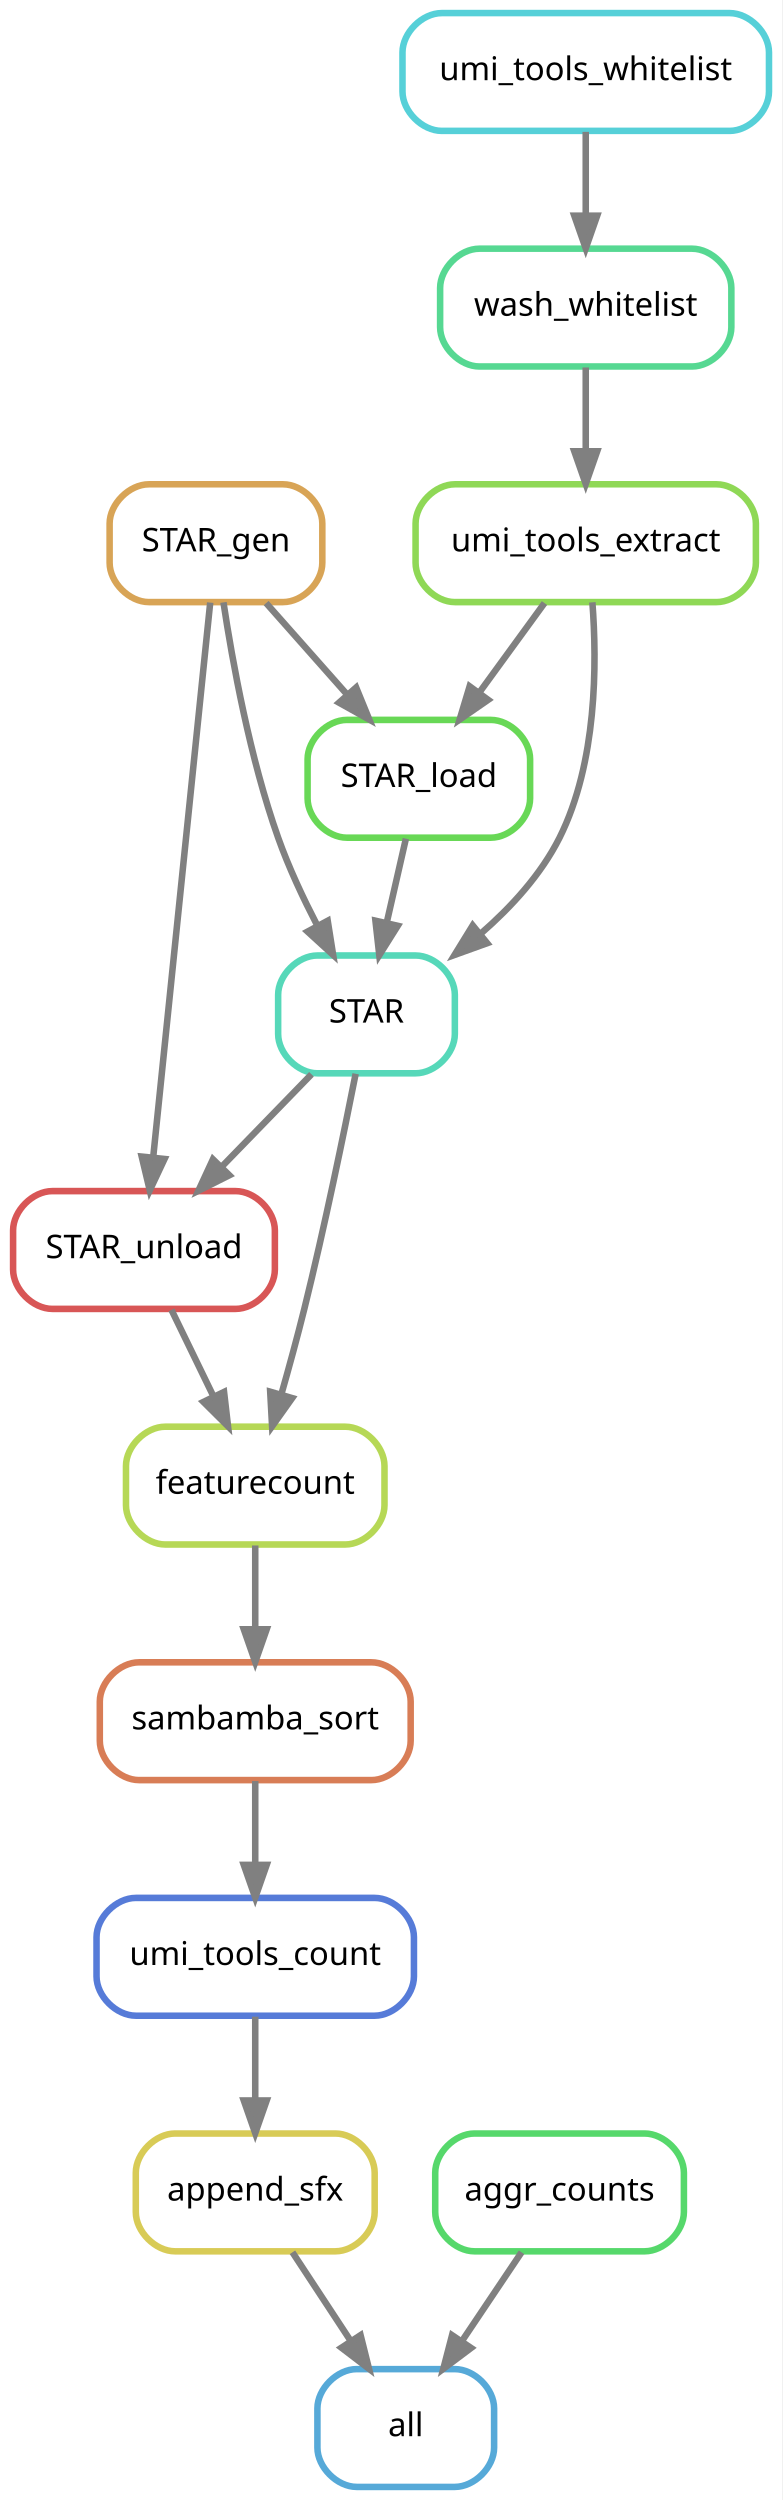
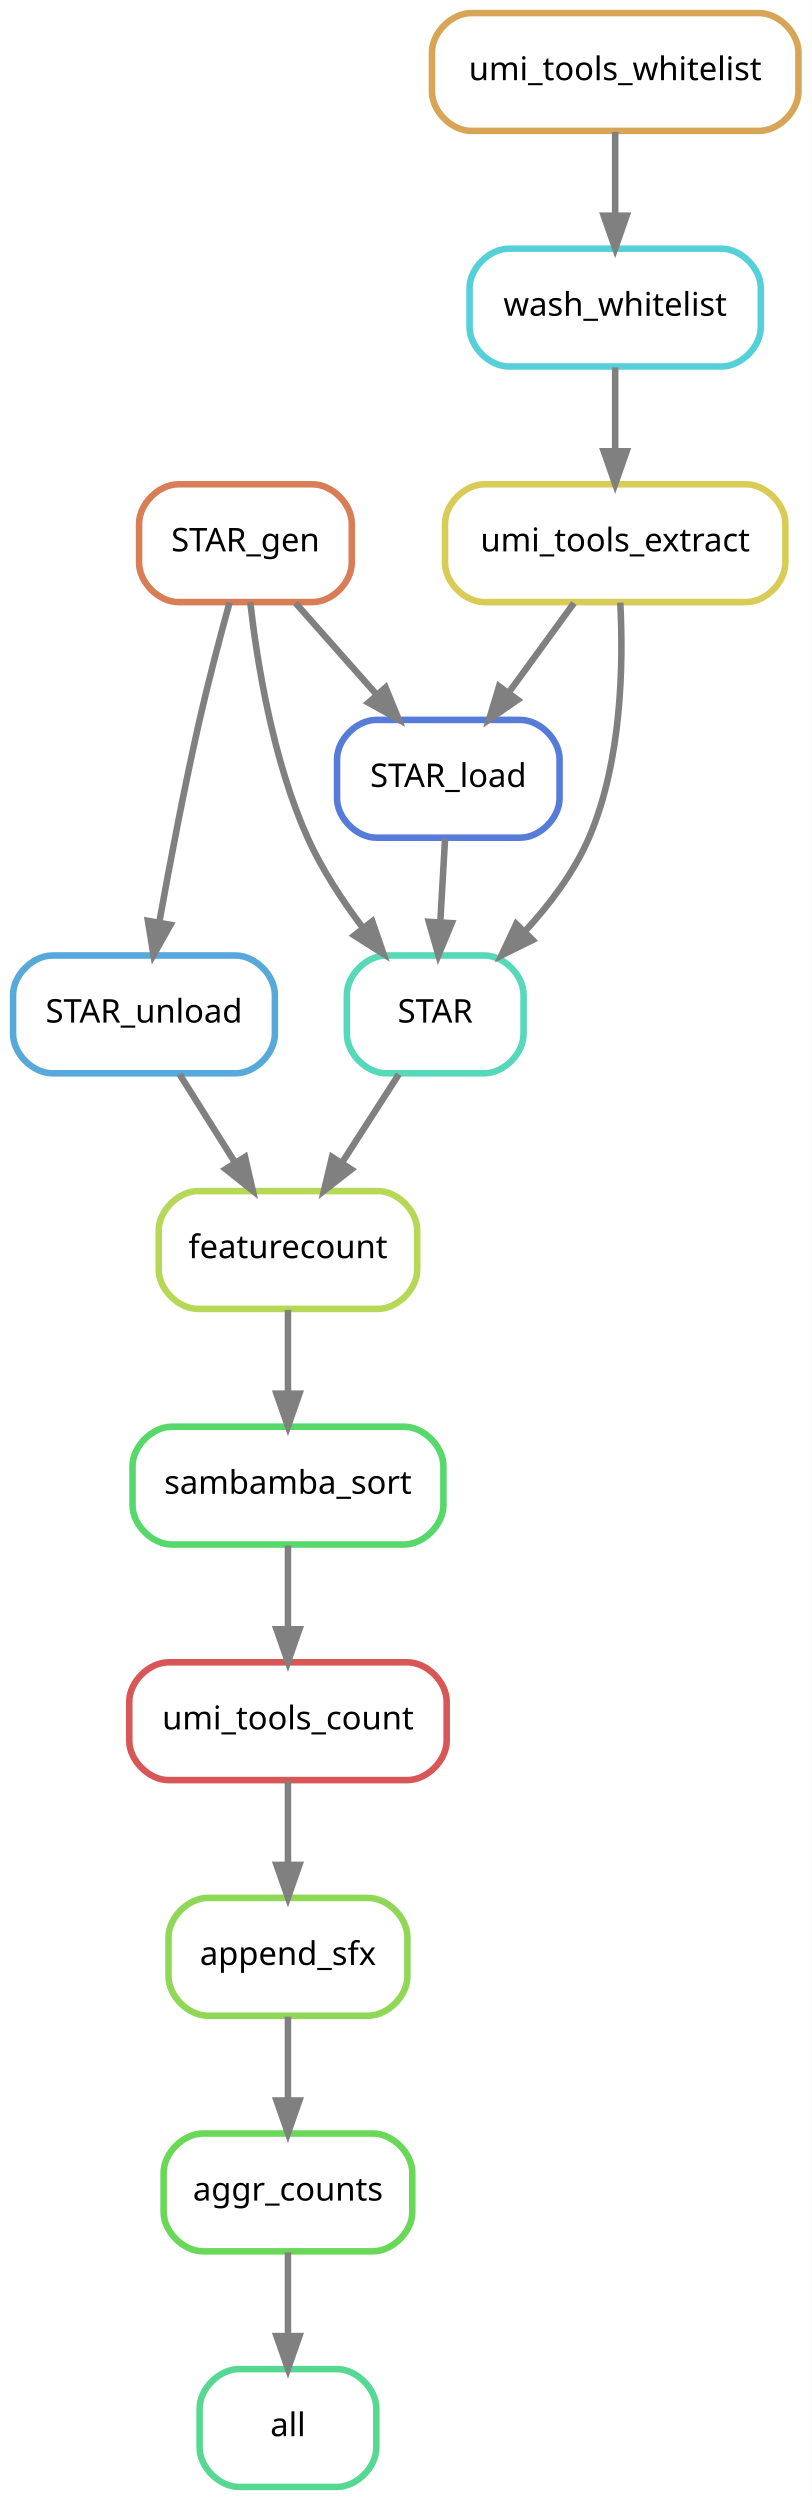
- <svg xmlns="http://www.w3.org/2000/svg" width="239pt" height="764pt" viewBox="0.00 0.00 239.00 764.00">
+ <svg xmlns="http://www.w3.org/2000/svg" width="248pt" height="764pt" viewBox="0.00 0.00 248.00 764.00">
  <g id="graph0" class="graph" transform="scale(1 1) rotate(0) translate(4 760)">
-     <polygon fill="white" stroke="transparent" points="-4,4 -4,-760 235,-760 235,4 -4,4" />
+     <polygon fill="white" stroke="transparent" points="-4,4 -4,-760 244,-760 244,4 -4,4" />
    <g id="node1" class="node">
-       <path fill="none" stroke="#56a9d8" stroke-width="2" d="M135,-36C135,-36 105,-36 105,-36 99,-36 93,-30 93,-24 93,-24 93,-12 93,-12 93,-6 99,0 105,0 105,0 135,0 135,0 141,0 147,-6 147,-12 147,-12 147,-24 147,-24 147,-30 141,-36 135,-36" />
-       <text text-anchor="middle" x="120" y="-15.5" font-family="sans" font-size="10.00">all</text>
+       <path fill="none" stroke="#56d892" stroke-width="2" d="M99,-36C99,-36 69,-36 69,-36 63,-36 57,-30 57,-24 57,-24 57,-12 57,-12 57,-6 63,0 69,0 69,0 99,0 99,0 105,0 111,-6 111,-12 111,-12 111,-24 111,-24 111,-30 105,-36 99,-36" />
+       <text text-anchor="middle" x="84" y="-15.5" font-family="sans" font-size="10.00">all</text>
    </g>
    <g id="node2" class="node">
-       <path fill="none" stroke="#d8cb56" stroke-width="2" d="M98.5,-108C98.5,-108 49.5,-108 49.5,-108 43.5,-108 37.5,-102 37.5,-96 37.5,-96 37.5,-84 37.5,-84 37.5,-78 43.5,-72 49.5,-72 49.5,-72 98.5,-72 98.5,-72 104.5,-72 110.5,-78 110.5,-84 110.5,-84 110.5,-96 110.5,-96 110.5,-102 104.5,-108 98.5,-108" />
-       <text text-anchor="middle" x="74" y="-87.5" font-family="sans" font-size="10.00">append_sfx</text>
+       <path fill="none" stroke="#68d856" stroke-width="2" d="M110,-108C110,-108 58,-108 58,-108 52,-108 46,-102 46,-96 46,-96 46,-84 46,-84 46,-78 52,-72 58,-72 58,-72 110,-72 110,-72 116,-72 122,-78 122,-84 122,-84 122,-96 122,-96 122,-102 116,-108 110,-108" />
+       <text text-anchor="middle" x="84" y="-87.5" font-family="sans" font-size="10.00">aggr_counts</text>
    </g>
    <g id="edge1" class="edge">
-       <path fill="none" stroke="grey" stroke-width="2" d="M85.37,-71.7C90.72,-63.56 97.2,-53.69 103.11,-44.7" />
-       <polygon fill="grey" stroke="grey" stroke-width="2" points="106.19,-46.38 108.76,-36.1 100.34,-42.54 106.19,-46.38" />
+       <path fill="none" stroke="grey" stroke-width="2" d="M84,-71.7C84,-63.98 84,-54.71 84,-46.11" />
+       <polygon fill="grey" stroke="grey" stroke-width="2" points="87.5,-46.1 84,-36.1 80.5,-46.1 87.5,-46.1" />
    </g>
    <g id="node3" class="node">
-       <path fill="none" stroke="#567bd8" stroke-width="2" d="M110.5,-180C110.5,-180 37.5,-180 37.5,-180 31.5,-180 25.5,-174 25.5,-168 25.5,-168 25.5,-156 25.5,-156 25.5,-150 31.5,-144 37.5,-144 37.5,-144 110.5,-144 110.5,-144 116.5,-144 122.5,-150 122.5,-156 122.5,-156 122.5,-168 122.5,-168 122.5,-174 116.5,-180 110.5,-180" />
-       <text text-anchor="middle" x="74" y="-159.5" font-family="sans" font-size="10.00">umi_tools_count</text>
+       <path fill="none" stroke="#8fd856" stroke-width="2" d="M108.5,-180C108.5,-180 59.5,-180 59.5,-180 53.5,-180 47.5,-174 47.5,-168 47.5,-168 47.5,-156 47.5,-156 47.5,-150 53.5,-144 59.5,-144 59.5,-144 108.5,-144 108.5,-144 114.5,-144 120.5,-150 120.5,-156 120.5,-156 120.5,-168 120.5,-168 120.5,-174 114.5,-180 108.5,-180" />
+       <text text-anchor="middle" x="84" y="-159.5" font-family="sans" font-size="10.00">append_sfx</text>
+     </g>
+     <g id="edge2" class="edge">
+       <path fill="none" stroke="grey" stroke-width="2" d="M84,-143.7C84,-135.98 84,-126.71 84,-118.11" />
+       <polygon fill="grey" stroke="grey" stroke-width="2" points="87.5,-118.1 84,-108.1 80.5,-118.1 87.5,-118.1" />
+     </g>
+     <g id="node4" class="node">
+       <path fill="none" stroke="#d85656" stroke-width="2" d="M120.5,-252C120.5,-252 47.5,-252 47.5,-252 41.5,-252 35.5,-246 35.5,-240 35.5,-240 35.5,-228 35.5,-228 35.5,-222 41.5,-216 47.5,-216 47.5,-216 120.5,-216 120.5,-216 126.5,-216 132.5,-222 132.5,-228 132.5,-228 132.5,-240 132.5,-240 132.5,-246 126.5,-252 120.5,-252" />
+       <text text-anchor="middle" x="84" y="-231.5" font-family="sans" font-size="10.00">umi_tools_count</text>
    </g>
    <g id="edge3" class="edge">
-       <path fill="none" stroke="grey" stroke-width="2" d="M74,-143.7C74,-135.98 74,-126.71 74,-118.11" />
-       <polygon fill="grey" stroke="grey" stroke-width="2" points="77.5,-118.1 74,-108.1 70.5,-118.1 77.5,-118.1" />
+       <path fill="none" stroke="grey" stroke-width="2" d="M84,-215.7C84,-207.98 84,-198.71 84,-190.11" />
+       <polygon fill="grey" stroke="grey" stroke-width="2" points="87.5,-190.1 84,-180.1 80.5,-190.1 87.5,-190.1" />
    </g>
-     <g id="node4" class="node">
-       <path fill="none" stroke="#d87d56" stroke-width="2" d="M109.5,-252C109.5,-252 38.5,-252 38.5,-252 32.5,-252 26.5,-246 26.5,-240 26.5,-240 26.5,-228 26.5,-228 26.5,-222 32.5,-216 38.5,-216 38.5,-216 109.5,-216 109.5,-216 115.5,-216 121.5,-222 121.5,-228 121.5,-228 121.5,-240 121.5,-240 121.5,-246 115.5,-252 109.5,-252" />
-       <text text-anchor="middle" x="74" y="-231.5" font-family="sans" font-size="10.00">sambamba_sort</text>
+     <g id="node5" class="node">
+       <path fill="none" stroke="#56d86b" stroke-width="2" d="M119.5,-324C119.5,-324 48.5,-324 48.5,-324 42.5,-324 36.5,-318 36.5,-312 36.5,-312 36.5,-300 36.5,-300 36.5,-294 42.5,-288 48.5,-288 48.5,-288 119.5,-288 119.5,-288 125.5,-288 131.5,-294 131.5,-300 131.5,-300 131.5,-312 131.5,-312 131.5,-318 125.5,-324 119.5,-324" />
+       <text text-anchor="middle" x="84" y="-303.5" font-family="sans" font-size="10.00">sambamba_sort</text>
    </g>
    <g id="edge4" class="edge">
-       <path fill="none" stroke="grey" stroke-width="2" d="M74,-215.7C74,-207.98 74,-198.71 74,-190.11" />
-       <polygon fill="grey" stroke="grey" stroke-width="2" points="77.5,-190.1 74,-180.1 70.5,-190.1 77.5,-190.1" />
+       <path fill="none" stroke="grey" stroke-width="2" d="M84,-287.7C84,-279.98 84,-270.71 84,-262.11" />
+       <polygon fill="grey" stroke="grey" stroke-width="2" points="87.5,-262.1 84,-252.1 80.5,-262.1 87.5,-262.1" />
    </g>
-     <g id="node5" class="node">
-       <path fill="none" stroke="#b6d856" stroke-width="2" d="M101.5,-324C101.5,-324 46.5,-324 46.5,-324 40.5,-324 34.5,-318 34.5,-312 34.5,-312 34.5,-300 34.5,-300 34.5,-294 40.5,-288 46.5,-288 46.5,-288 101.5,-288 101.5,-288 107.5,-288 113.5,-294 113.5,-300 113.5,-300 113.5,-312 113.5,-312 113.5,-318 107.5,-324 101.5,-324" />
-       <text text-anchor="middle" x="74" y="-303.5" font-family="sans" font-size="10.00">featurecount</text>
+     <g id="node6" class="node">
+       <path fill="none" stroke="#b6d856" stroke-width="2" d="M111.5,-396C111.5,-396 56.5,-396 56.5,-396 50.5,-396 44.5,-390 44.5,-384 44.5,-384 44.5,-372 44.5,-372 44.5,-366 50.5,-360 56.5,-360 56.5,-360 111.5,-360 111.5,-360 117.5,-360 123.5,-366 123.5,-372 123.5,-372 123.5,-384 123.5,-384 123.5,-390 117.5,-396 111.5,-396" />
+       <text text-anchor="middle" x="84" y="-375.5" font-family="sans" font-size="10.00">featurecount</text>
    </g>
    <g id="edge5" class="edge">
-       <path fill="none" stroke="grey" stroke-width="2" d="M74,-287.7C74,-279.98 74,-270.71 74,-262.11" />
-       <polygon fill="grey" stroke="grey" stroke-width="2" points="77.5,-262.1 74,-252.1 70.5,-262.1 77.5,-262.1" />
+       <path fill="none" stroke="grey" stroke-width="2" d="M84,-359.7C84,-351.98 84,-342.71 84,-334.11" />
+       <polygon fill="grey" stroke="grey" stroke-width="2" points="87.5,-334.1 84,-324.1 80.5,-334.1 87.5,-334.1" />
    </g>
-     <g id="node6" class="node">
-       <path fill="none" stroke="#56d8b9" stroke-width="2" d="M123,-468C123,-468 93,-468 93,-468 87,-468 81,-462 81,-456 81,-456 81,-444 81,-444 81,-438 87,-432 93,-432 93,-432 123,-432 123,-432 129,-432 135,-438 135,-444 135,-444 135,-456 135,-456 135,-462 129,-468 123,-468" />
-       <text text-anchor="middle" x="108" y="-447.5" font-family="sans" font-size="10.00">STAR</text>
+     <g id="node7" class="node">
+       <path fill="none" stroke="#56d8b9" stroke-width="2" d="M144,-468C144,-468 114,-468 114,-468 108,-468 102,-462 102,-456 102,-456 102,-444 102,-444 102,-438 108,-432 114,-432 114,-432 144,-432 144,-432 150,-432 156,-438 156,-444 156,-444 156,-456 156,-456 156,-462 150,-468 144,-468" />
+       <text text-anchor="middle" x="129" y="-447.5" font-family="sans" font-size="10.00">STAR</text>
    </g>
    <g id="edge7" class="edge">
-       <path fill="none" stroke="grey" stroke-width="2" d="M104.69,-431.86C101.13,-413.88 95.16,-384.84 89,-360 86.87,-351.42 84.33,-342.13 81.94,-333.76" />
-       <polygon fill="grey" stroke="grey" stroke-width="2" points="85.29,-332.74 79.15,-324.11 78.57,-334.69 85.29,-332.74" />
+       <path fill="none" stroke="grey" stroke-width="2" d="M117.88,-431.7C112.64,-423.56 106.3,-413.69 100.52,-404.7" />
+       <polygon fill="grey" stroke="grey" stroke-width="2" points="103.35,-402.62 95,-396.1 97.46,-406.41 103.35,-402.62" />
+     </g>
+     <g id="node8" class="node">
+       <path fill="none" stroke="#d8cb56" stroke-width="2" d="M224,-612C224,-612 144,-612 144,-612 138,-612 132,-606 132,-600 132,-600 132,-588 132,-588 132,-582 138,-576 144,-576 144,-576 224,-576 224,-576 230,-576 236,-582 236,-588 236,-588 236,-600 236,-600 236,-606 230,-612 224,-612" />
+       <text text-anchor="middle" x="184" y="-591.5" font-family="sans" font-size="10.00">umi_tools_extract</text>
+     </g>
+     <g id="edge8" class="edge">
+       <path fill="none" stroke="grey" stroke-width="2" d="M185.55,-575.83C186.53,-557.31 186.08,-527.36 176,-504 171.45,-493.45 163.96,-483.55 156.28,-475.22" />
+       <polygon fill="grey" stroke="grey" stroke-width="2" points="158.76,-472.74 149.26,-468.04 153.75,-477.64 158.76,-472.74" />
    </g>
    <g id="node12" class="node">
-       <path fill="none" stroke="#d85656" stroke-width="2" d="M68,-396C68,-396 12,-396 12,-396 6,-396 0,-390 0,-384 0,-384 0,-372 0,-372 0,-366 6,-360 12,-360 12,-360 68,-360 68,-360 74,-360 80,-366 80,-372 80,-372 80,-384 80,-384 80,-390 74,-396 68,-396" />
-       <text text-anchor="middle" x="40" y="-375.5" font-family="sans" font-size="10.00">STAR_unload</text>
+       <path fill="none" stroke="#567bd8" stroke-width="2" d="M155,-540C155,-540 111,-540 111,-540 105,-540 99,-534 99,-528 99,-528 99,-516 99,-516 99,-510 105,-504 111,-504 111,-504 155,-504 155,-504 161,-504 167,-510 167,-516 167,-516 167,-528 167,-528 167,-534 161,-540 155,-540" />
+       <text text-anchor="middle" x="133" y="-519.5" font-family="sans" font-size="10.00">STAR_load</text>
    </g>
-     <g id="edge16" class="edge">
-       <path fill="none" stroke="grey" stroke-width="2" d="M91.19,-431.7C82.87,-423.14 72.69,-412.66 63.61,-403.3" />
-       <polygon fill="grey" stroke="grey" stroke-width="2" points="66.09,-400.84 56.62,-396.1 61.07,-405.72 66.09,-400.84" />
+     <g id="edge13" class="edge">
+       <path fill="none" stroke="grey" stroke-width="2" d="M171.39,-575.7C165.4,-567.47 158.12,-557.48 151.52,-548.42" />
+       <polygon fill="grey" stroke="grey" stroke-width="2" points="154.18,-546.13 145.46,-540.1 148.52,-550.25 154.18,-546.13" />
    </g>
-     <g id="node7" class="node">
-       <path fill="none" stroke="#8fd856" stroke-width="2" d="M215,-612C215,-612 135,-612 135,-612 129,-612 123,-606 123,-600 123,-600 123,-588 123,-588 123,-582 129,-576 135,-576 135,-576 215,-576 215,-576 221,-576 227,-582 227,-588 227,-588 227,-600 227,-600 227,-606 221,-612 215,-612" />
-       <text text-anchor="middle" x="175" y="-591.5" font-family="sans" font-size="10.00">umi_tools_extract</text>
+     <g id="node9" class="node">
+       <path fill="none" stroke="#56d0d8" stroke-width="2" d="M216.5,-684C216.5,-684 151.5,-684 151.5,-684 145.5,-684 139.5,-678 139.5,-672 139.5,-672 139.5,-660 139.5,-660 139.5,-654 145.5,-648 151.5,-648 151.5,-648 216.5,-648 216.5,-648 222.5,-648 228.5,-654 228.5,-660 228.5,-660 228.5,-672 228.5,-672 228.5,-678 222.5,-684 216.5,-684" />
+       <text text-anchor="middle" x="184" y="-663.5" font-family="sans" font-size="10.00">wash_whitelist</text>
+     </g>
+     <g id="edge11" class="edge">
+       <path fill="none" stroke="grey" stroke-width="2" d="M184,-647.7C184,-639.98 184,-630.71 184,-622.11" />
+       <polygon fill="grey" stroke="grey" stroke-width="2" points="187.5,-622.1 184,-612.1 180.5,-622.1 187.5,-622.1" />
+     </g>
+     <g id="node10" class="node">
+       <path fill="none" stroke="#d8a456" stroke-width="2" d="M228,-756C228,-756 140,-756 140,-756 134,-756 128,-750 128,-744 128,-744 128,-732 128,-732 128,-726 134,-720 140,-720 140,-720 228,-720 228,-720 234,-720 240,-726 240,-732 240,-732 240,-744 240,-744 240,-750 234,-756 228,-756" />
+       <text text-anchor="middle" x="184" y="-735.5" font-family="sans" font-size="10.00">umi_tools_whitelist</text>
+     </g>
+     <g id="edge12" class="edge">
+       <path fill="none" stroke="grey" stroke-width="2" d="M184,-719.7C184,-711.98 184,-702.71 184,-694.11" />
+       <polygon fill="grey" stroke="grey" stroke-width="2" points="187.5,-694.1 184,-684.1 180.5,-694.1 187.5,-694.1" />
+     </g>
+     <g id="node11" class="node">
+       <path fill="none" stroke="#d87d56" stroke-width="2" d="M91.5,-612C91.5,-612 50.5,-612 50.5,-612 44.5,-612 38.5,-606 38.5,-600 38.5,-600 38.5,-588 38.5,-588 38.5,-582 44.5,-576 50.5,-576 50.5,-576 91.5,-576 91.5,-576 97.5,-576 103.5,-582 103.5,-588 103.5,-588 103.5,-600 103.5,-600 103.5,-606 97.5,-612 91.5,-612" />
+       <text text-anchor="middle" x="71" y="-591.5" font-family="sans" font-size="10.00">STAR_gen</text>
    </g>
    <g id="edge10" class="edge">
-       <path fill="none" stroke="grey" stroke-width="2" d="M177.03,-575.93C178.47,-557.24 178.46,-526.89 167,-504 161.36,-492.75 152.23,-482.77 142.82,-474.6" />
-       <polygon fill="grey" stroke="grey" stroke-width="2" points="144.88,-471.76 134.91,-468.17 140.46,-477.19 144.88,-471.76" />
-     </g>
-     <g id="node11" class="node">
-       <path fill="none" stroke="#68d856" stroke-width="2" d="M146,-540C146,-540 102,-540 102,-540 96,-540 90,-534 90,-528 90,-528 90,-516 90,-516 90,-510 96,-504 102,-504 102,-504 146,-504 146,-504 152,-504 158,-510 158,-516 158,-516 158,-528 158,-528 158,-534 152,-540 146,-540" />
-       <text text-anchor="middle" x="124" y="-519.5" font-family="sans" font-size="10.00">STAR_load</text>
+       <path fill="none" stroke="grey" stroke-width="2" d="M72.48,-575.94C74.57,-557.51 79.38,-527.63 90,-504 94.36,-494.31 100.69,-484.66 107,-476.31" />
+       <polygon fill="grey" stroke="grey" stroke-width="2" points="109.77,-478.45 113.22,-468.44 104.27,-474.11 109.77,-478.45" />
    </g>
    <g id="edge14" class="edge">
-       <path fill="none" stroke="grey" stroke-width="2" d="M162.39,-575.7C156.4,-567.47 149.12,-557.48 142.52,-548.42" />
-       <polygon fill="grey" stroke="grey" stroke-width="2" points="145.18,-546.13 136.46,-540.1 139.52,-550.25 145.18,-546.13" />
+       <path fill="none" stroke="grey" stroke-width="2" d="M86.33,-575.7C93.76,-567.3 102.82,-557.07 110.98,-547.86" />
+       <polygon fill="grey" stroke="grey" stroke-width="2" points="113.84,-549.91 117.85,-540.1 108.6,-545.27 113.84,-549.91" />
    </g>
-     <g id="node8" class="node">
-       <path fill="none" stroke="#56d892" stroke-width="2" d="M207.5,-684C207.5,-684 142.5,-684 142.5,-684 136.5,-684 130.5,-678 130.5,-672 130.5,-672 130.5,-660 130.5,-660 130.5,-654 136.5,-648 142.5,-648 142.5,-648 207.5,-648 207.5,-648 213.5,-648 219.5,-654 219.5,-660 219.5,-660 219.5,-672 219.5,-672 219.5,-678 213.5,-684 207.5,-684" />
-       <text text-anchor="middle" x="175" y="-663.5" font-family="sans" font-size="10.00">wash_whitelist</text>
+     <g id="node13" class="node">
+       <path fill="none" stroke="#56a9d8" stroke-width="2" d="M68,-468C68,-468 12,-468 12,-468 6,-468 0,-462 0,-456 0,-456 0,-444 0,-444 0,-438 6,-432 12,-432 12,-432 68,-432 68,-432 74,-432 80,-438 80,-444 80,-444 80,-456 80,-456 80,-462 74,-468 68,-468" />
+       <text text-anchor="middle" x="40" y="-447.5" font-family="sans" font-size="10.00">STAR_unload</text>
    </g>
-     <g id="edge11" class="edge">
-       <path fill="none" stroke="grey" stroke-width="2" d="M175,-647.7C175,-639.98 175,-630.71 175,-622.11" />
-       <polygon fill="grey" stroke="grey" stroke-width="2" points="178.5,-622.1 175,-612.1 171.5,-622.1 178.5,-622.1" />
-     </g>
-     <g id="node9" class="node">
-       <path fill="none" stroke="#56d0d8" stroke-width="2" d="M219,-756C219,-756 131,-756 131,-756 125,-756 119,-750 119,-744 119,-744 119,-732 119,-732 119,-726 125,-720 131,-720 131,-720 219,-720 219,-720 225,-720 231,-726 231,-732 231,-732 231,-744 231,-744 231,-750 225,-756 219,-756" />
-       <text text-anchor="middle" x="175" y="-735.5" font-family="sans" font-size="10.00">umi_tools_whitelist</text>
-     </g>
-     <g id="edge12" class="edge">
-       <path fill="none" stroke="grey" stroke-width="2" d="M175,-719.7C175,-711.98 175,-702.71 175,-694.11" />
-       <polygon fill="grey" stroke="grey" stroke-width="2" points="178.5,-694.1 175,-684.1 171.5,-694.1 178.5,-694.1" />
-     </g>
-     <g id="node10" class="node">
-       <path fill="none" stroke="#d8a456" stroke-width="2" d="M82.5,-612C82.5,-612 41.5,-612 41.5,-612 35.5,-612 29.5,-606 29.5,-600 29.5,-600 29.5,-588 29.5,-588 29.5,-582 35.5,-576 41.5,-576 41.5,-576 82.5,-576 82.5,-576 88.5,-576 94.5,-582 94.5,-588 94.5,-588 94.5,-600 94.5,-600 94.5,-606 88.5,-612 82.5,-612" />
-       <text text-anchor="middle" x="62" y="-591.5" font-family="sans" font-size="10.00">STAR_gen</text>
+     <g id="edge15" class="edge">
+       <path fill="none" stroke="grey" stroke-width="2" d="M66.16,-575.89C63.31,-565.54 59.74,-552.06 57,-540 52.32,-519.42 47.88,-495.97 44.71,-478.31" />
+       <polygon fill="grey" stroke="grey" stroke-width="2" points="48.1,-477.37 42.91,-468.14 41.2,-478.59 48.1,-477.37" />
    </g>
    <g id="edge9" class="edge">
-       <path fill="none" stroke="grey" stroke-width="2" d="M64.29,-575.91C67.04,-557.72 72.39,-528.27 81,-504 84.21,-494.95 88.65,-485.48 93,-477.09" />
-       <polygon fill="grey" stroke="grey" stroke-width="2" points="96.15,-478.62 97.81,-468.16 89.99,-475.3 96.15,-478.62" />
-     </g>
-     <g id="edge13" class="edge">
-       <path fill="none" stroke="grey" stroke-width="2" d="M77.33,-575.7C84.76,-567.3 93.82,-557.07 101.98,-547.86" />
-       <polygon fill="grey" stroke="grey" stroke-width="2" points="104.84,-549.91 108.85,-540.1 99.6,-545.27 104.84,-549.91" />
-     </g>
-     <g id="edge15" class="edge">
-       <path fill="none" stroke="grey" stroke-width="2" d="M60.24,-575.85C56.43,-538.83 47.42,-451.18 42.82,-406.39" />
-       <polygon fill="grey" stroke="grey" stroke-width="2" points="46.28,-405.82 41.77,-396.23 39.31,-406.54 46.28,-405.82" />
-     </g>
-     <g id="edge8" class="edge">
-       <path fill="none" stroke="grey" stroke-width="2" d="M120.04,-503.7C118.28,-495.98 116.16,-486.71 114.2,-478.11" />
-       <polygon fill="grey" stroke="grey" stroke-width="2" points="117.55,-477.07 111.91,-468.1 110.73,-478.63 117.55,-477.07" />
+       <path fill="none" stroke="grey" stroke-width="2" d="M132.01,-503.7C131.57,-495.98 131.04,-486.71 130.55,-478.11" />
+       <polygon fill="grey" stroke="grey" stroke-width="2" points="134.04,-477.89 129.98,-468.1 127.05,-478.29 134.04,-477.89" />
    </g>
    <g id="edge6" class="edge">
-       <path fill="none" stroke="grey" stroke-width="2" d="M48.4,-359.7C52.27,-351.73 56.95,-342.1 61.24,-333.26" />
-       <polygon fill="grey" stroke="grey" stroke-width="2" points="64.47,-334.63 65.69,-324.1 58.17,-331.57 64.47,-334.63" />
-     </g>
-     <g id="node13" class="node">
-       <path fill="none" stroke="#56d86b" stroke-width="2" d="M193,-108C193,-108 141,-108 141,-108 135,-108 129,-102 129,-96 129,-96 129,-84 129,-84 129,-78 135,-72 141,-72 141,-72 193,-72 193,-72 199,-72 205,-78 205,-84 205,-84 205,-96 205,-96 205,-102 199,-108 193,-108" />
-       <text text-anchor="middle" x="167" y="-87.5" font-family="sans" font-size="10.00">aggr_counts</text>
-     </g>
-     <g id="edge2" class="edge">
-       <path fill="none" stroke="grey" stroke-width="2" d="M155.38,-71.7C149.86,-63.47 143.15,-53.48 137.07,-44.42" />
-       <polygon fill="grey" stroke="grey" stroke-width="2" points="139.96,-42.46 131.48,-36.1 134.15,-46.36 139.96,-42.46" />
+       <path fill="none" stroke="grey" stroke-width="2" d="M50.88,-431.7C55.99,-423.56 62.2,-413.69 67.84,-404.7" />
+       <polygon fill="grey" stroke="grey" stroke-width="2" points="70.89,-406.43 73.25,-396.1 64.96,-402.71 70.89,-406.43" />
    </g>
  </g>
</svg>
